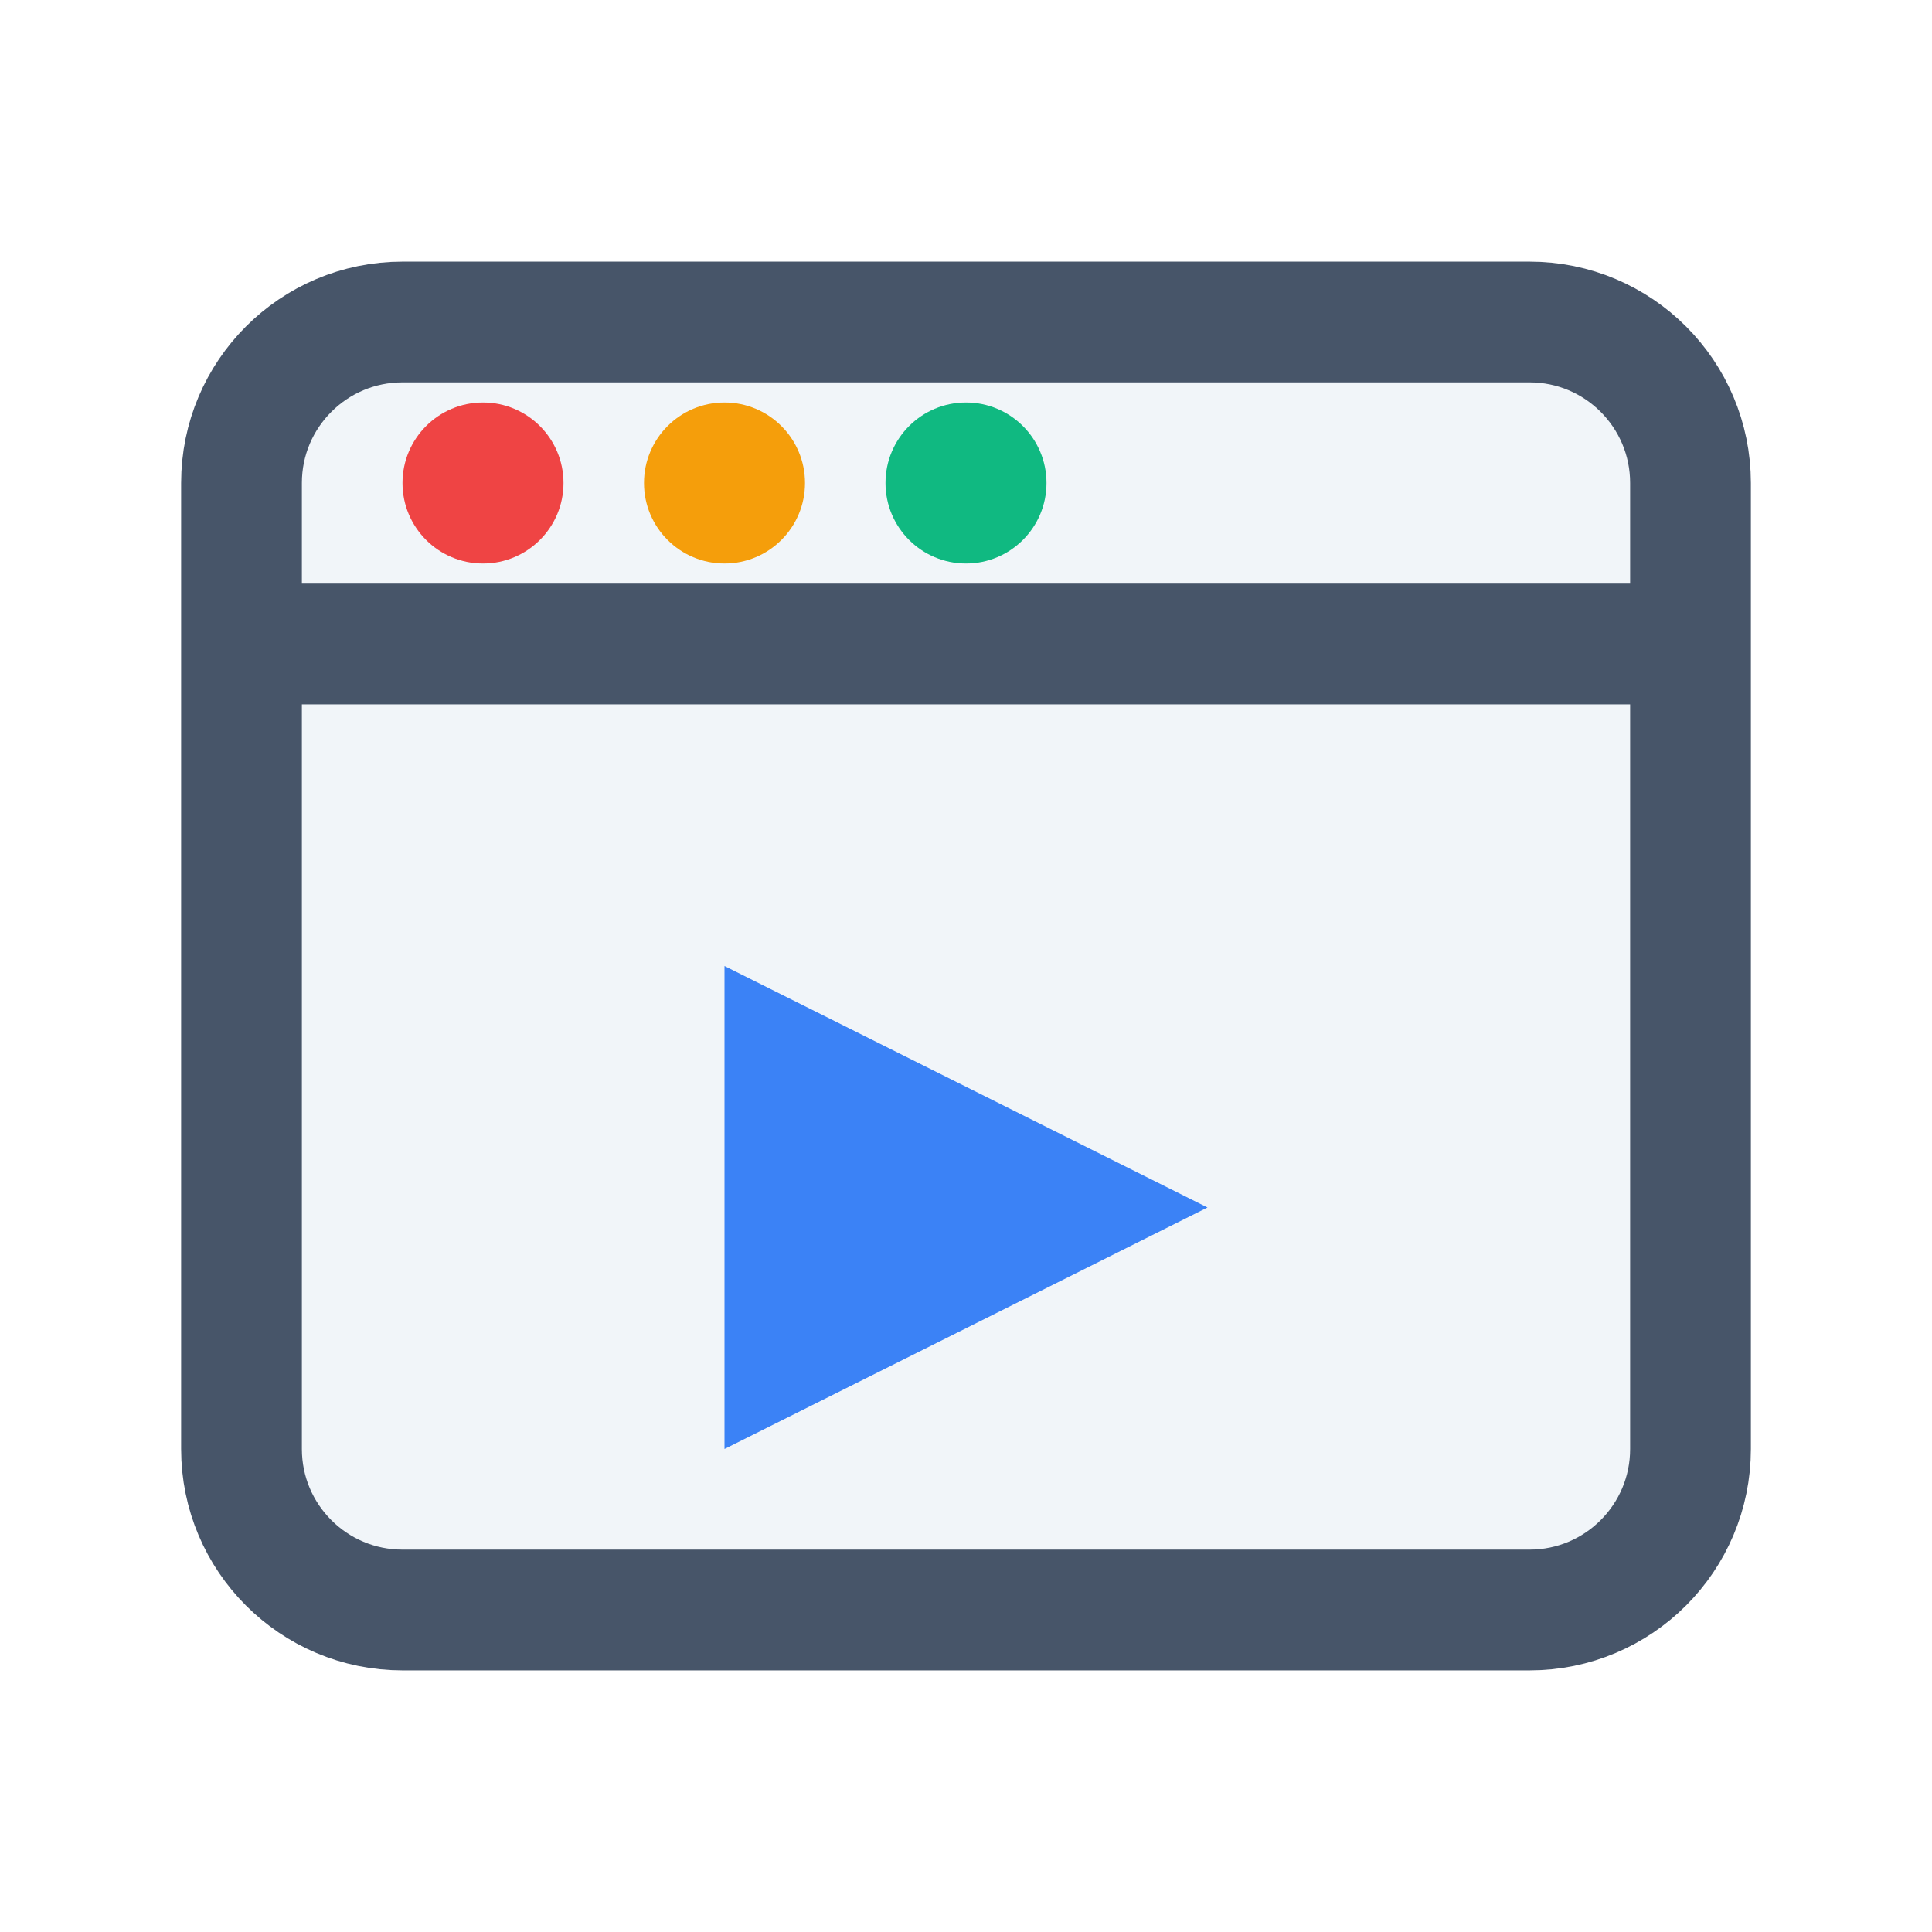
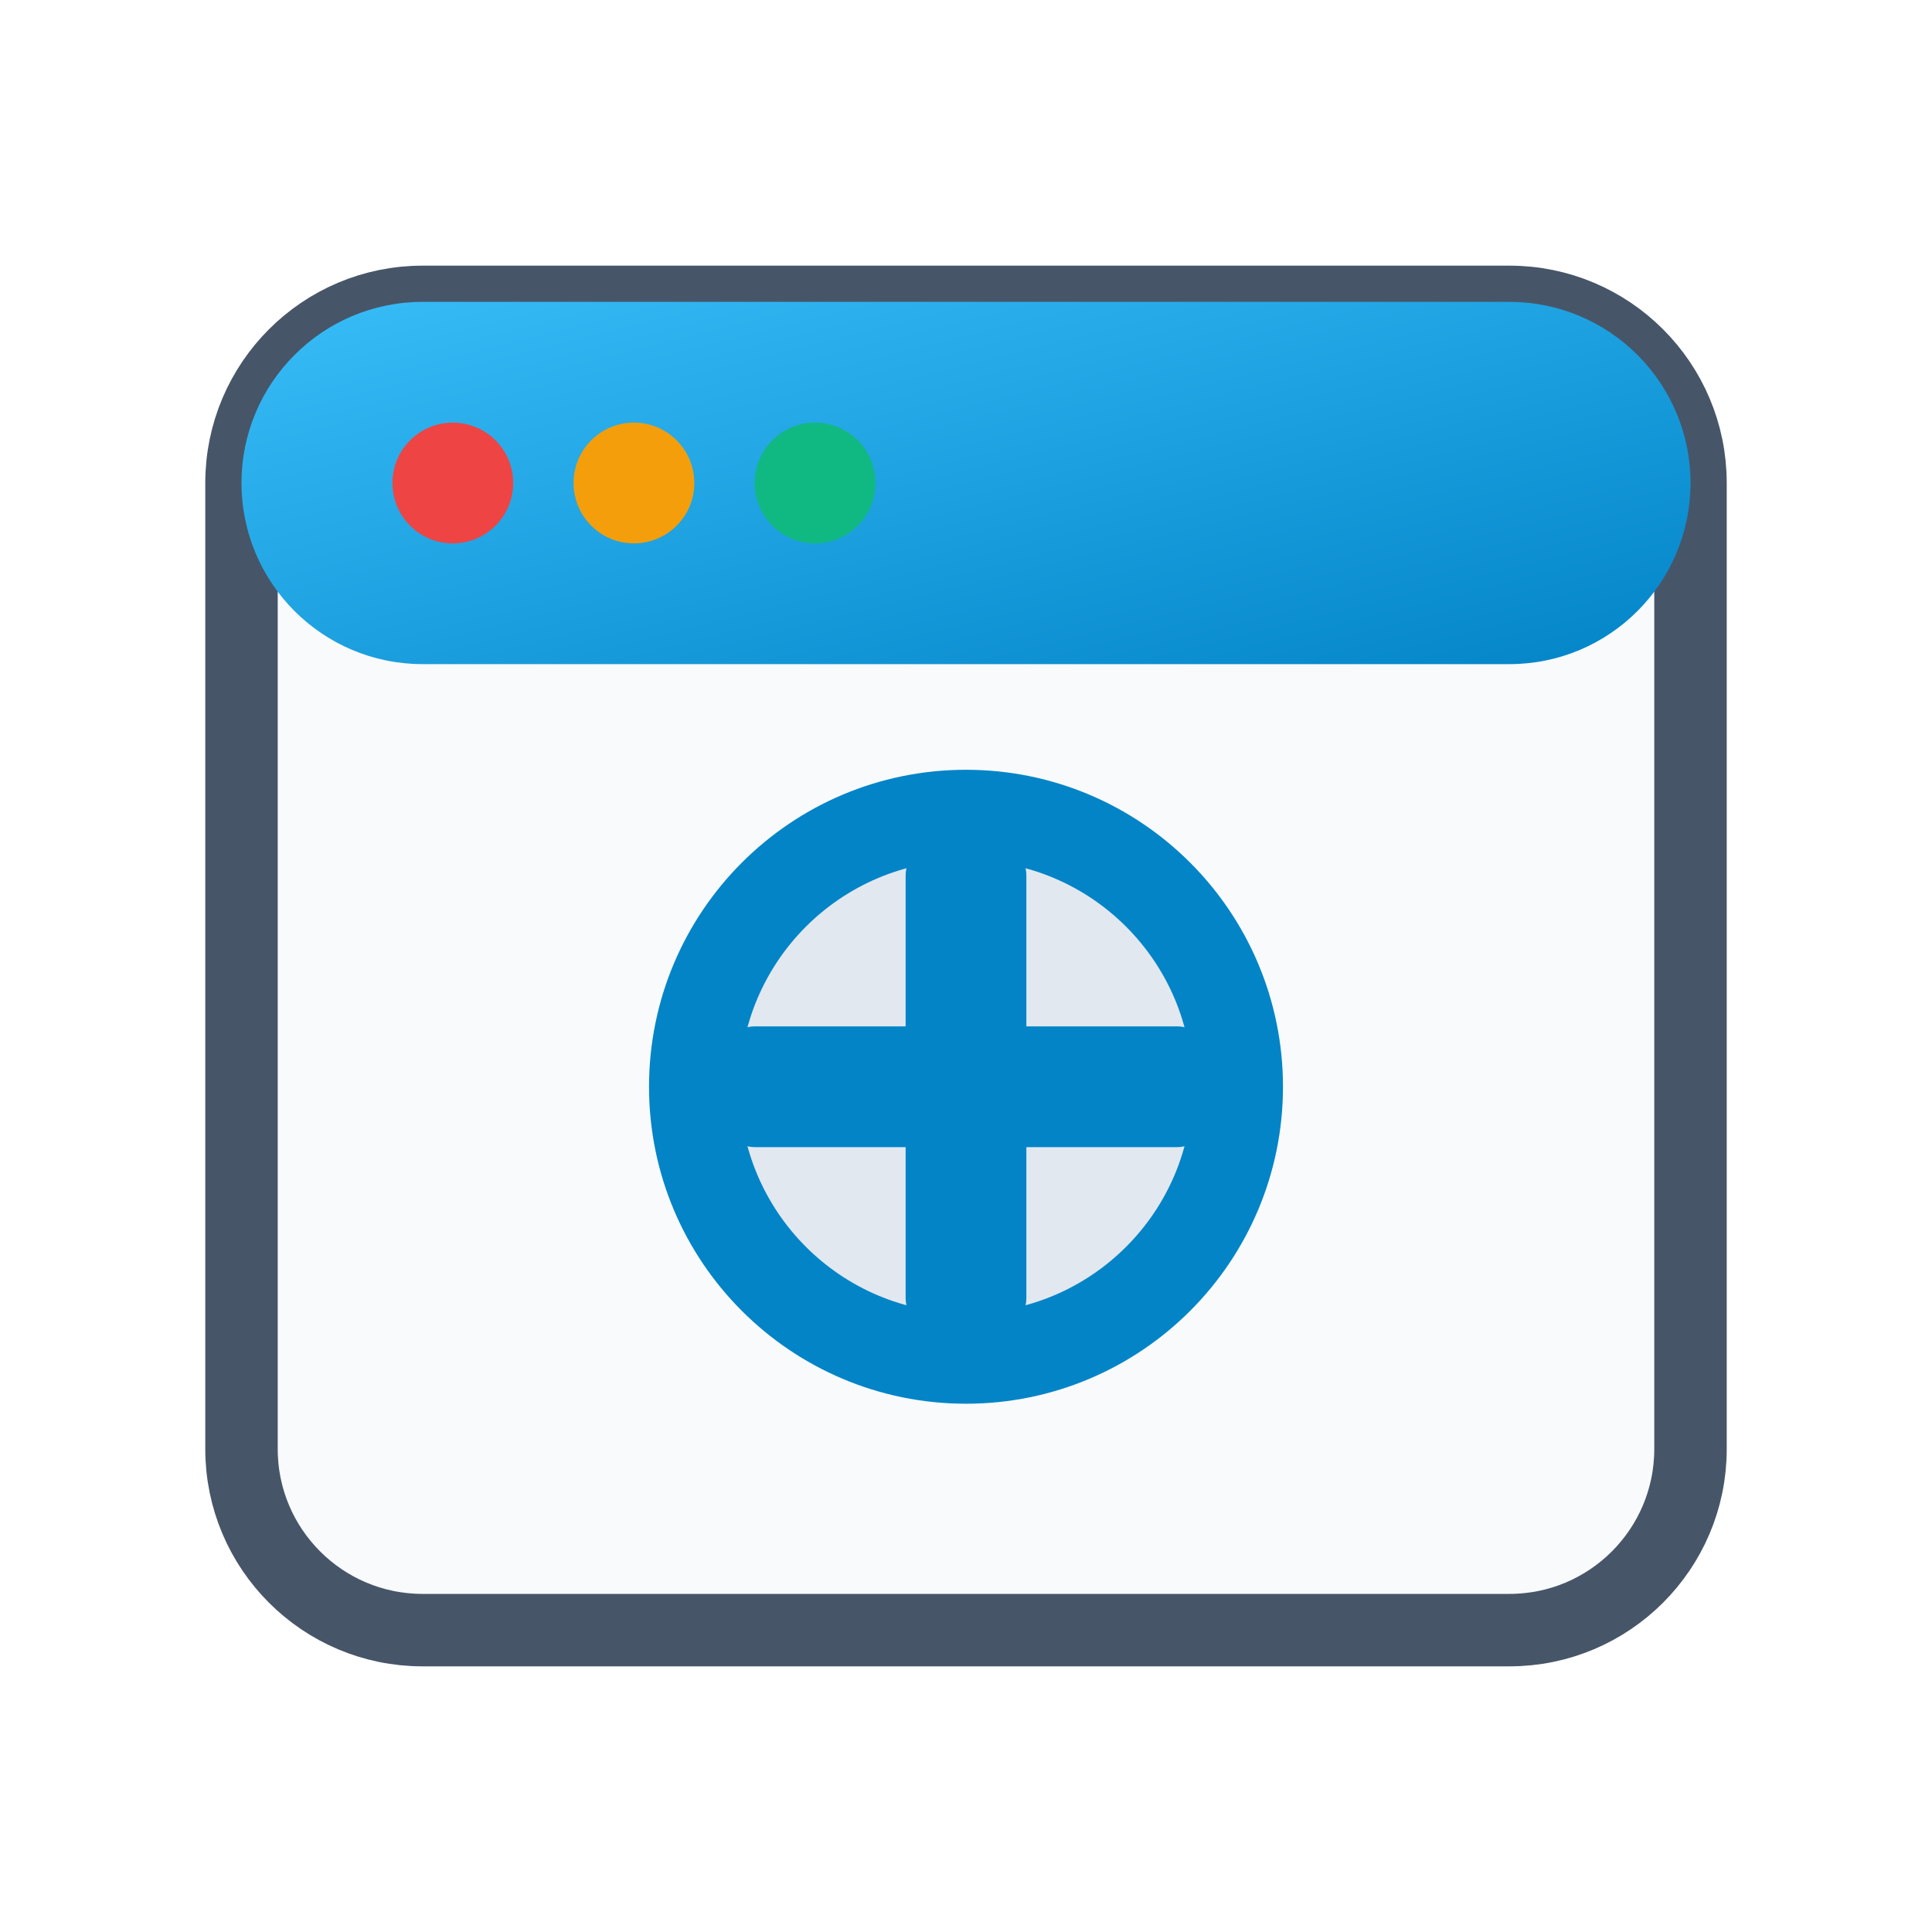
- <svg xmlns="http://www.w3.org/2000/svg" width="24" height="24" viewBox="0 0 24 24" fill="none">
-   <rect x="3" y="4" width="18" height="16" rx="2" fill="#F1F5F9" stroke="#475569" stroke-width="1.5" />
-   <line x1="3" y1="8" x2="21" y2="8" stroke="#475569" stroke-width="1.5" />
-   <circle cx="6" cy="6" r="1" fill="#EF4444" />
-   <circle cx="9" cy="6" r="1" fill="#F59E0B" />
-   <circle cx="12" cy="6" r="1" fill="#10B981" />
-   <polygon points="9,12 15,15 9,18" fill="#3B82F6" />
+ <svg xmlns="http://www.w3.org/2000/svg" width="32" height="32" viewBox="0 0 32 32" fill="none">
+   <defs>
+     <linearGradient id="progGrad" x1="0%" y1="0%" x2="100%" y2="100%">
+       <stop offset="0%" stop-color="#38BDF8" />
+       <stop offset="100%" stop-color="#0284C7" />
+     </linearGradient>
+   </defs>
+   <rect x="4" y="5" width="24" height="22" rx="3" fill="#F8FAFC" stroke="#475569" stroke-width="1.2" />
+   <rect x="4" y="5" width="24" height="6" rx="3" fill="url(#progGrad)" />
+   <circle cx="7.5" cy="8" r="1" fill="#EF4444" />
+   <circle cx="10.5" cy="8" r="1" fill="#F59E0B" />
+   <circle cx="13.5" cy="8" r="1" fill="#10B981" />
+   <circle cx="16" cy="18" r="4.5" fill="#E2E8F0" stroke="#0284C7" stroke-width="1.5" />
+   <rect x="15" y="14" width="2" height="8" rx="0.5" fill="#0284C7" />
+   <rect x="12" y="17" width="8" height="2" rx="0.5" fill="#0284C7" />
</svg>
